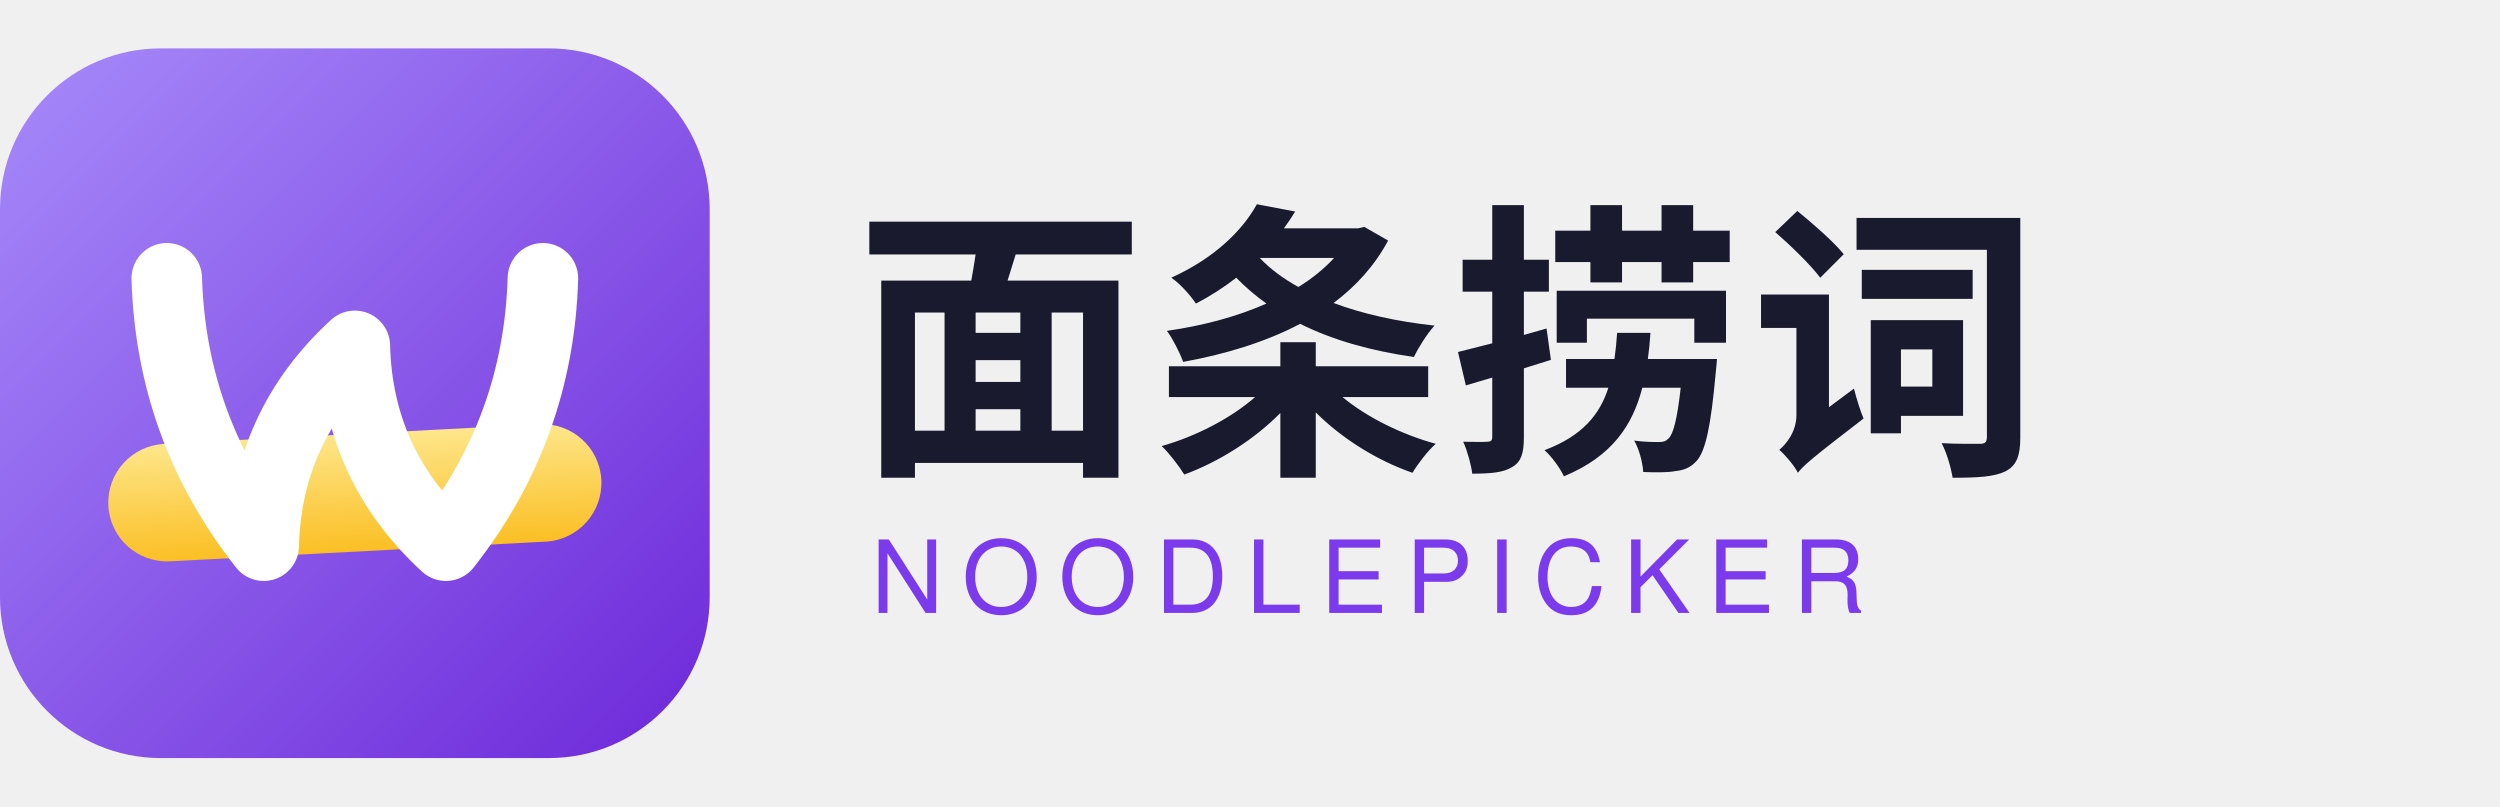
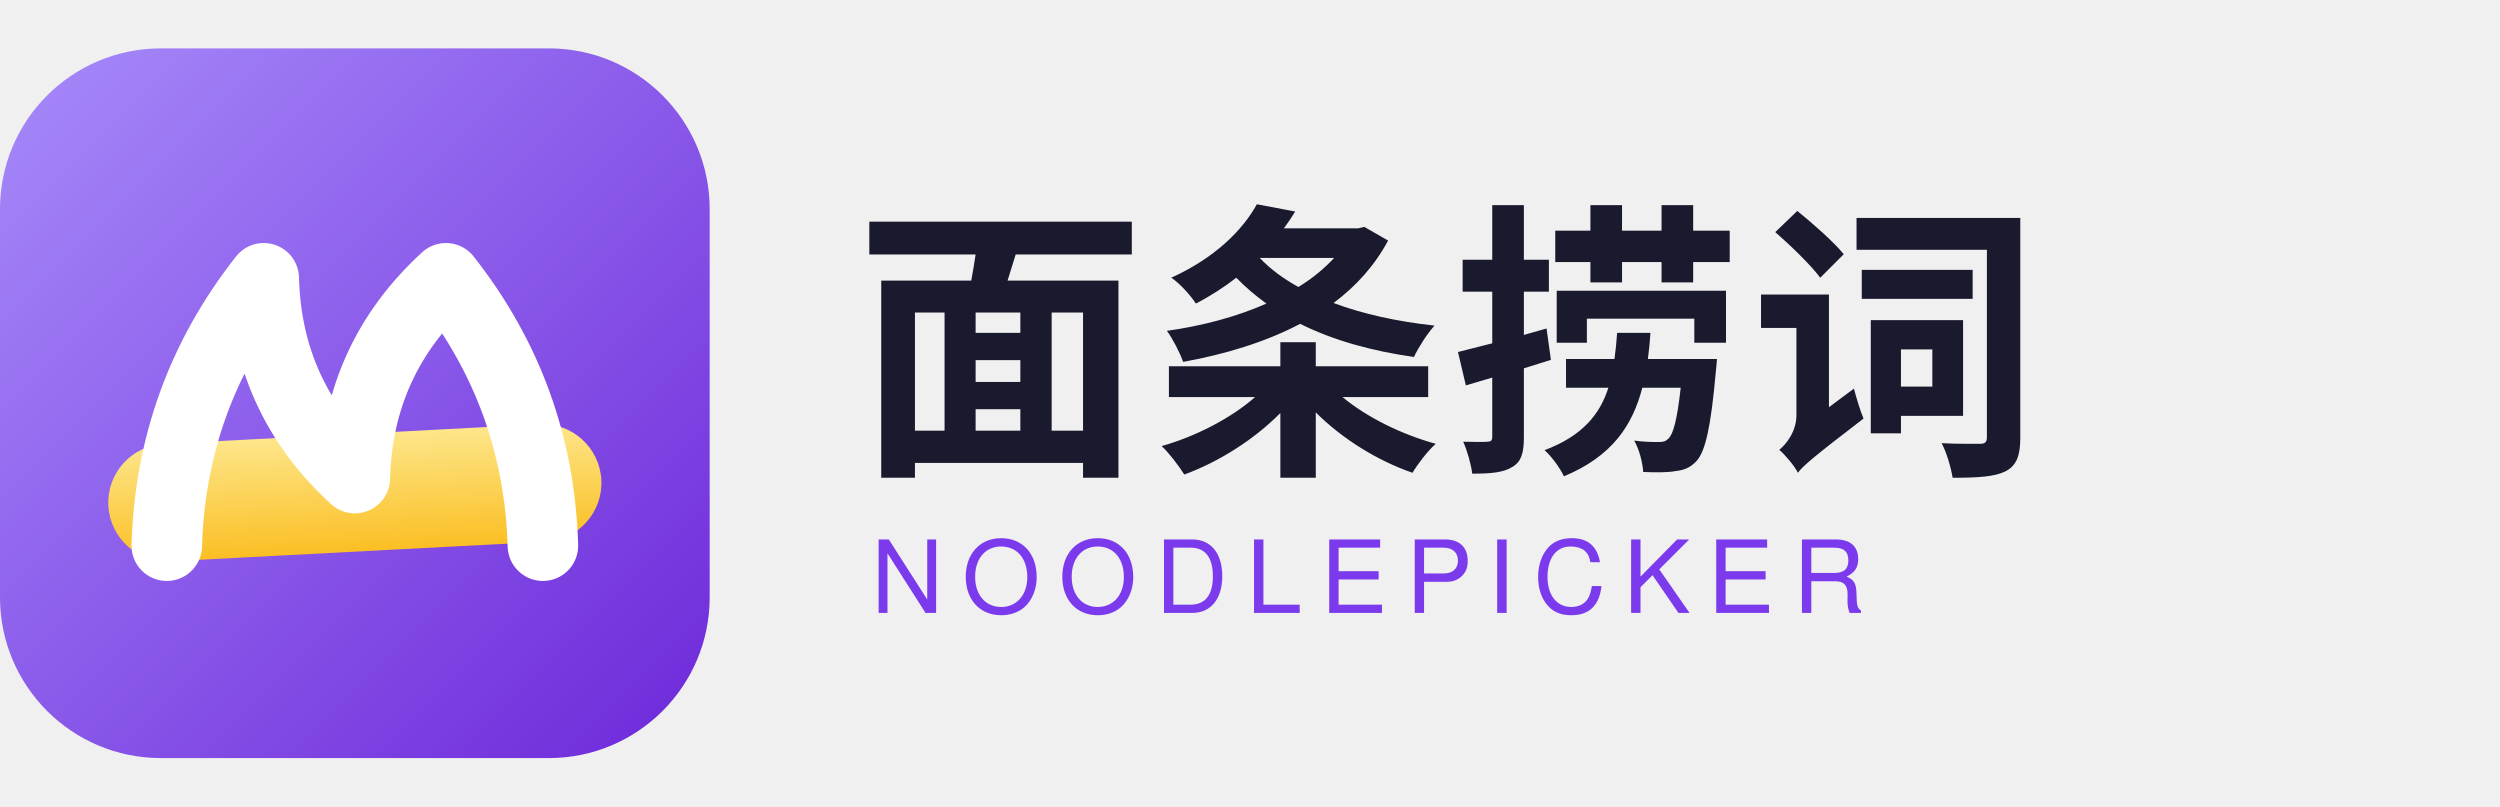
<svg xmlns="http://www.w3.org/2000/svg" viewBox="0 0 620 200" width="620" height="200" role="img" aria-label="面条捞词 NoodlePicker">
  <defs>
    <linearGradient id="huaciTile" x1="0" y1="0" x2="1" y2="1">
      <stop offset="0" stop-color="#A78BFA" />
      <stop offset="1" stop-color="#6D28D9" />
    </linearGradient>
    <linearGradient id="huaciSwipe" x1="0" y1="0" x2="0" y2="1">
      <stop offset="0" stop-color="#FDE68A" />
      <stop offset="1" stop-color="#FBBF24" />
    </linearGradient>
    <symbol id="huaciMark" viewBox="0 0 512 512">
      <rect width="512" height="512" rx="116" fill="url(#huaciTile)" />
      <g transform="translate(0,9.5) translate(256,256) scale(1.06) translate(-256,-256)">
        <g transform="rotate(-3 256 308)">
          <rect x="88" y="268" width="336" height="80" rx="40" fill="url(#huaciSwipe)" />
        </g>
-         <path d="M128 162 Q 131 264 194 344 Q 196 263 256 208 Q 258 289 318 344 Q 381 264 384 162" fill="none" stroke="#ffffff" stroke-width="48" stroke-linecap="round" stroke-linejoin="round" />
+         <path d="M128 344 Q 131 242 194 162 Q 196 243 256 298 Q 258 217 318 162 Q 381 242 384 344" fill="none" stroke="#ffffff" stroke-width="48" stroke-linecap="round" stroke-linejoin="round" />
      </g>
    </symbol>
  </defs>
  <use href="#huaciMark" x="0" y="12" width="176" height="176" />
  <text x="212" y="112" font-family="PingFang SC, Hiragino Sans GB, Microsoft YaHei, Noto Sans SC, sans-serif" font-size="72" font-weight="600" fill="#1a1a2e" letter-spacing="2">面条捞词</text>
  <text x="216" y="152" font-family="Helvetica Neue, Helvetica, Arial, sans-serif" font-size="25" font-weight="500" fill="#7C3AED" letter-spacing="4.5">NOODLEPICKER</text>
</svg>
